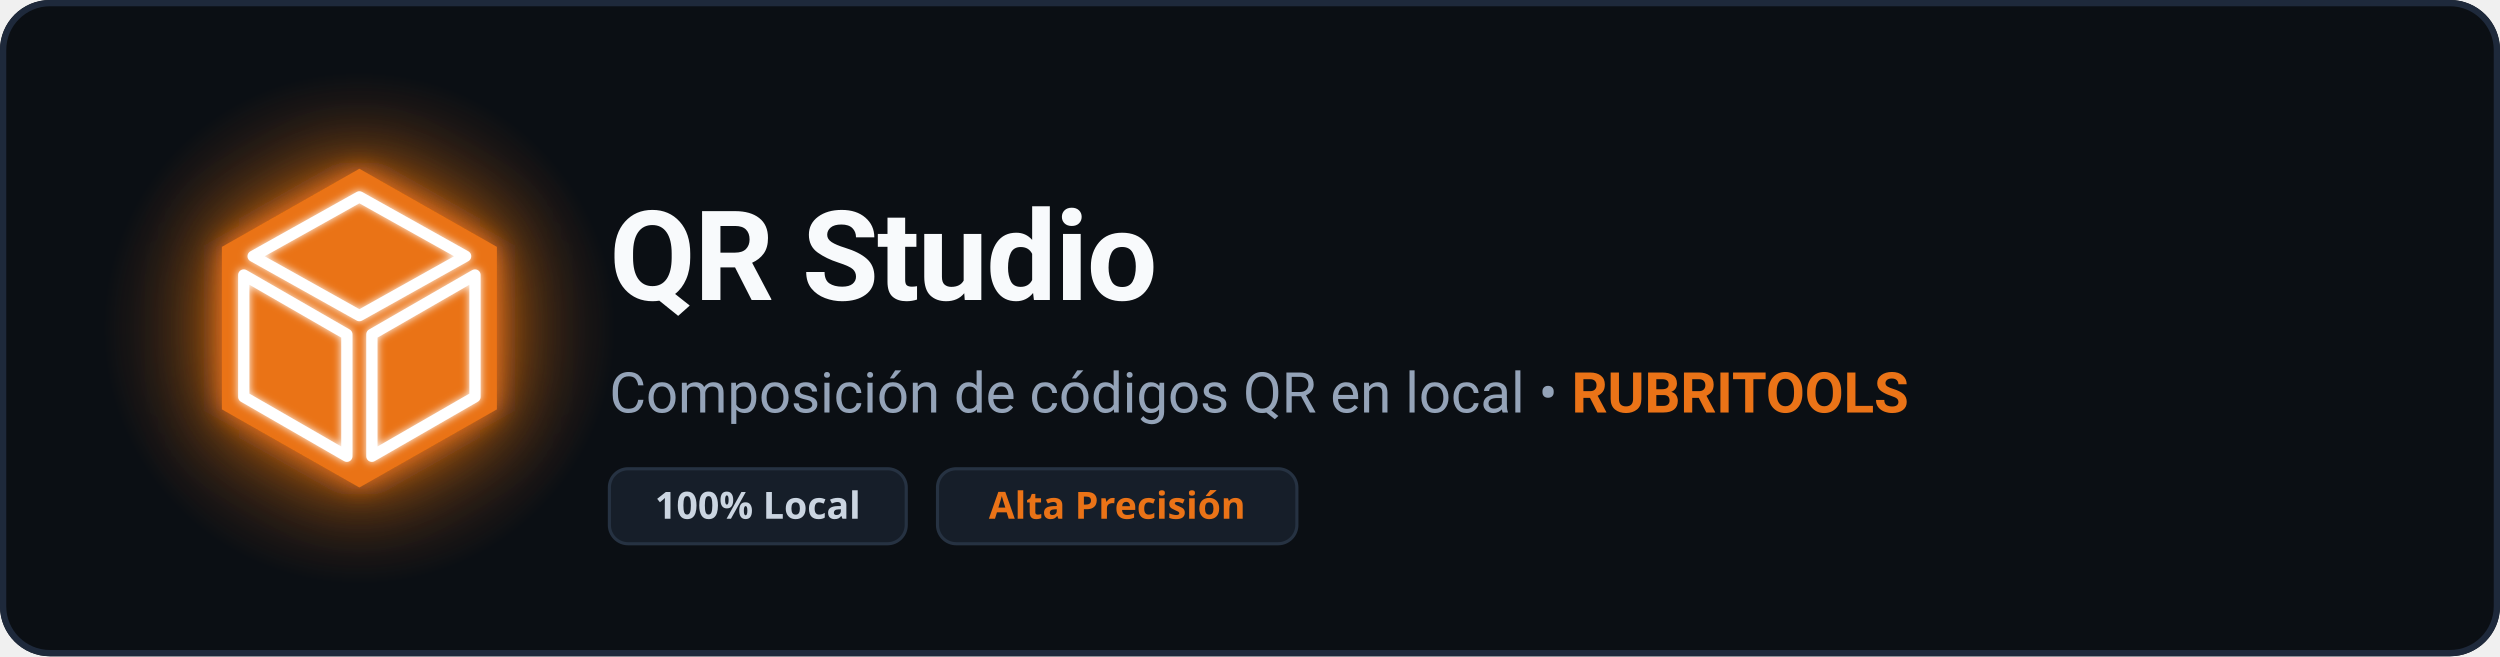
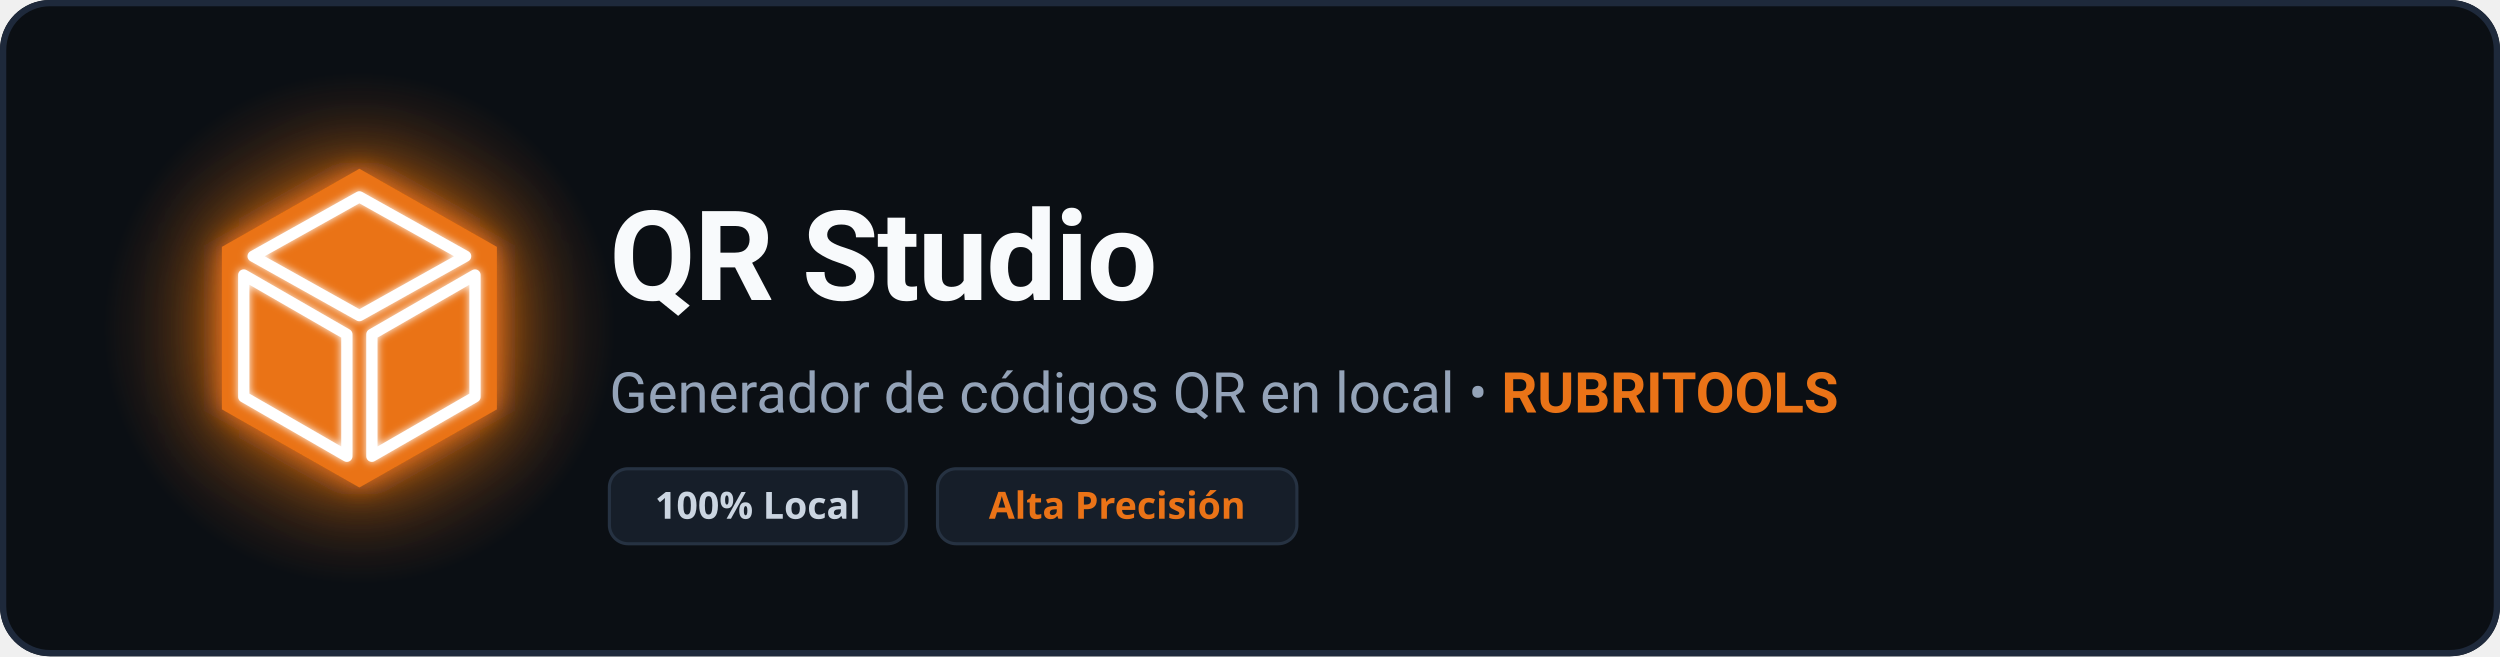
<svg xmlns="http://www.w3.org/2000/svg" width="800" height="210" viewBox="0 0 800 210" fill="none">
  <defs>
    <radialGradient id="banner-ambient" cx="50%" cy="50%" r="50%">
      <stop offset="0%" stop-color="#FF9E3D" stop-opacity="0.85" />
      <stop offset="45%" stop-color="#EA7317" stop-opacity="0.30" />
      <stop offset="100%" stop-color="#EA7317" stop-opacity="0" />
    </radialGradient>
    <filter id="banner-cube-glow" x="-50%" y="-50%" width="200%" height="200%">
      <feGaussianBlur in="SourceGraphic" stdDeviation="4" result="blur1" />
      <feGaussianBlur in="SourceGraphic" stdDeviation="12" result="blur2">
        <animate attributeName="stdDeviation" values="6;15;6" dur="2.2s" repeatCount="indefinite" />
      </feGaussianBlur>
      <feMerge>
        <feMergeNode in="blur2" />
        <feMergeNode in="blur1" />
        <feMergeNode in="SourceGraphic" />
      </feMerge>
    </filter>
    <filter id="banner-white-glow" x="-25%" y="-25%" width="150%" height="150%">
      <feGaussianBlur in="SourceGraphic" stdDeviation="1.4" result="blur" />
      <feMerge>
        <feMergeNode in="blur" />
        <feMergeNode in="SourceGraphic" />
      </feMerge>
    </filter>
  </defs>
  <rect width="800" height="210" rx="16" fill="#0B0F14" />
  <rect x="1" y="1" width="798" height="208" rx="15" stroke="#1E293B" stroke-width="2" />
  <circle cx="115" cy="105" r="82" fill="url(#banner-ambient)">
    <animate attributeName="r" values="62;88;62" dur="2.2s" repeatCount="indefinite" />
    <animate attributeName="opacity" values="0.35;1;0.35" dur="2.2s" repeatCount="indefinite" />
  </circle>
  <g transform="translate(115, 105)">
    <g>
      <animateTransform attributeName="transform" type="scale" values="0.97;1.04;0.97" dur="2.2s" repeatCount="indefinite" />
      <g transform="translate(-50, -55)" filter="url(#banner-cube-glow)">
        <polygon points="50,4 94,29 94,81 50,106 6,81 6,29" fill="#EA7317">
          <animate attributeName="fill" values="#D9650E;#FF9436;#D9650E" dur="2.2s" repeatCount="indefinite" />
        </polygon>
      </g>
      <g transform="translate(-50, -55)" filter="url(#banner-white-glow)">
        <polygon points="50,13 84,32 50,51 16,32" fill="none" stroke="#FFFFFF" stroke-width="3.6" stroke-linejoin="round" />
        <polygon points="13,38 46,57 46,96 13,77" fill="none" stroke="#FFFFFF" stroke-width="3.6" stroke-linejoin="round" />
        <polygon points="87,38 54,57 54,96 87,77" fill="none" stroke="#FFFFFF" stroke-width="3.6" stroke-linejoin="round" />
        <animate attributeName="opacity" values="0.8;1;0.8" dur="2.2s" repeatCount="indefinite" />
      </g>
    </g>
  </g>
  <text x="195" y="96" fill="#F8FAFC" font-family="Segoe UI, Roboto, Helvetica, Arial, sans-serif" font-size="40" font-weight="bold" letter-spacing="-0.5">QR Studio</text>
  <text x="195" y="132" fill="#94A3B8" font-family="Segoe UI, Roboto, Helvetica, Arial, sans-serif" font-size="18">
-     Composición de códigos QR en local  •  <tspan fill="#EA7317" font-weight="700">RUBRITOOLS</tspan>
+    Generador de códigos QR en local  •  <tspan fill="#EA7317" font-weight="700">RUBRITOOLS</tspan>
  </text>
  <rect x="195" y="150" width="95" height="24" rx="6" fill="#161E29" stroke="#263242" />
  <text x="242.5" y="166" fill="#CBD5E1" font-family="Segoe UI, sans-serif" font-size="12" font-weight="600" text-anchor="middle">100% Local</text>
  <rect x="300" y="150" width="115" height="24" rx="6" fill="#161E29" stroke="#263242" />
  <text x="357.5" y="166" fill="#EA7317" font-family="Segoe UI, sans-serif" font-size="12" font-weight="600" text-anchor="middle">Alta Precisión</text>
</svg>
